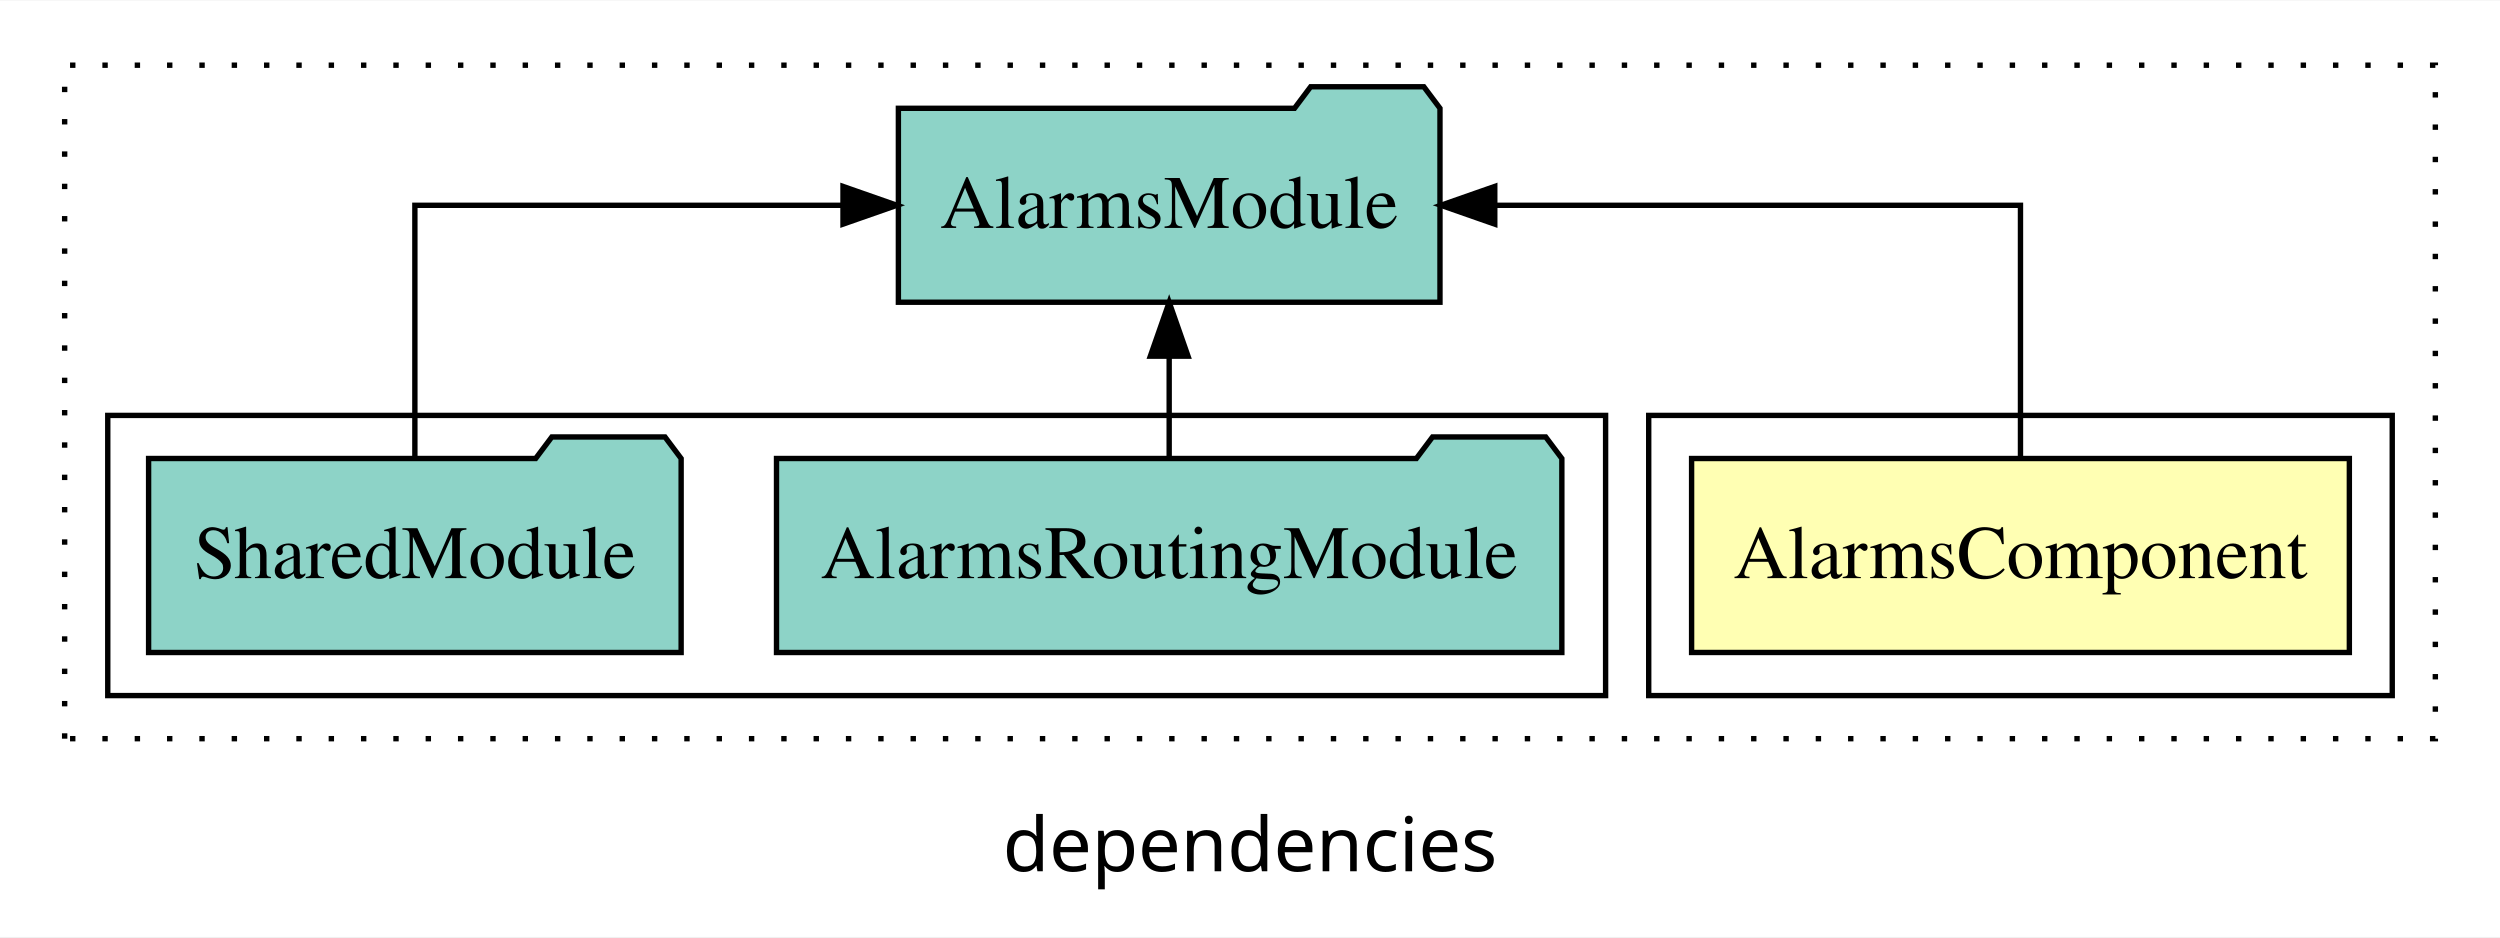
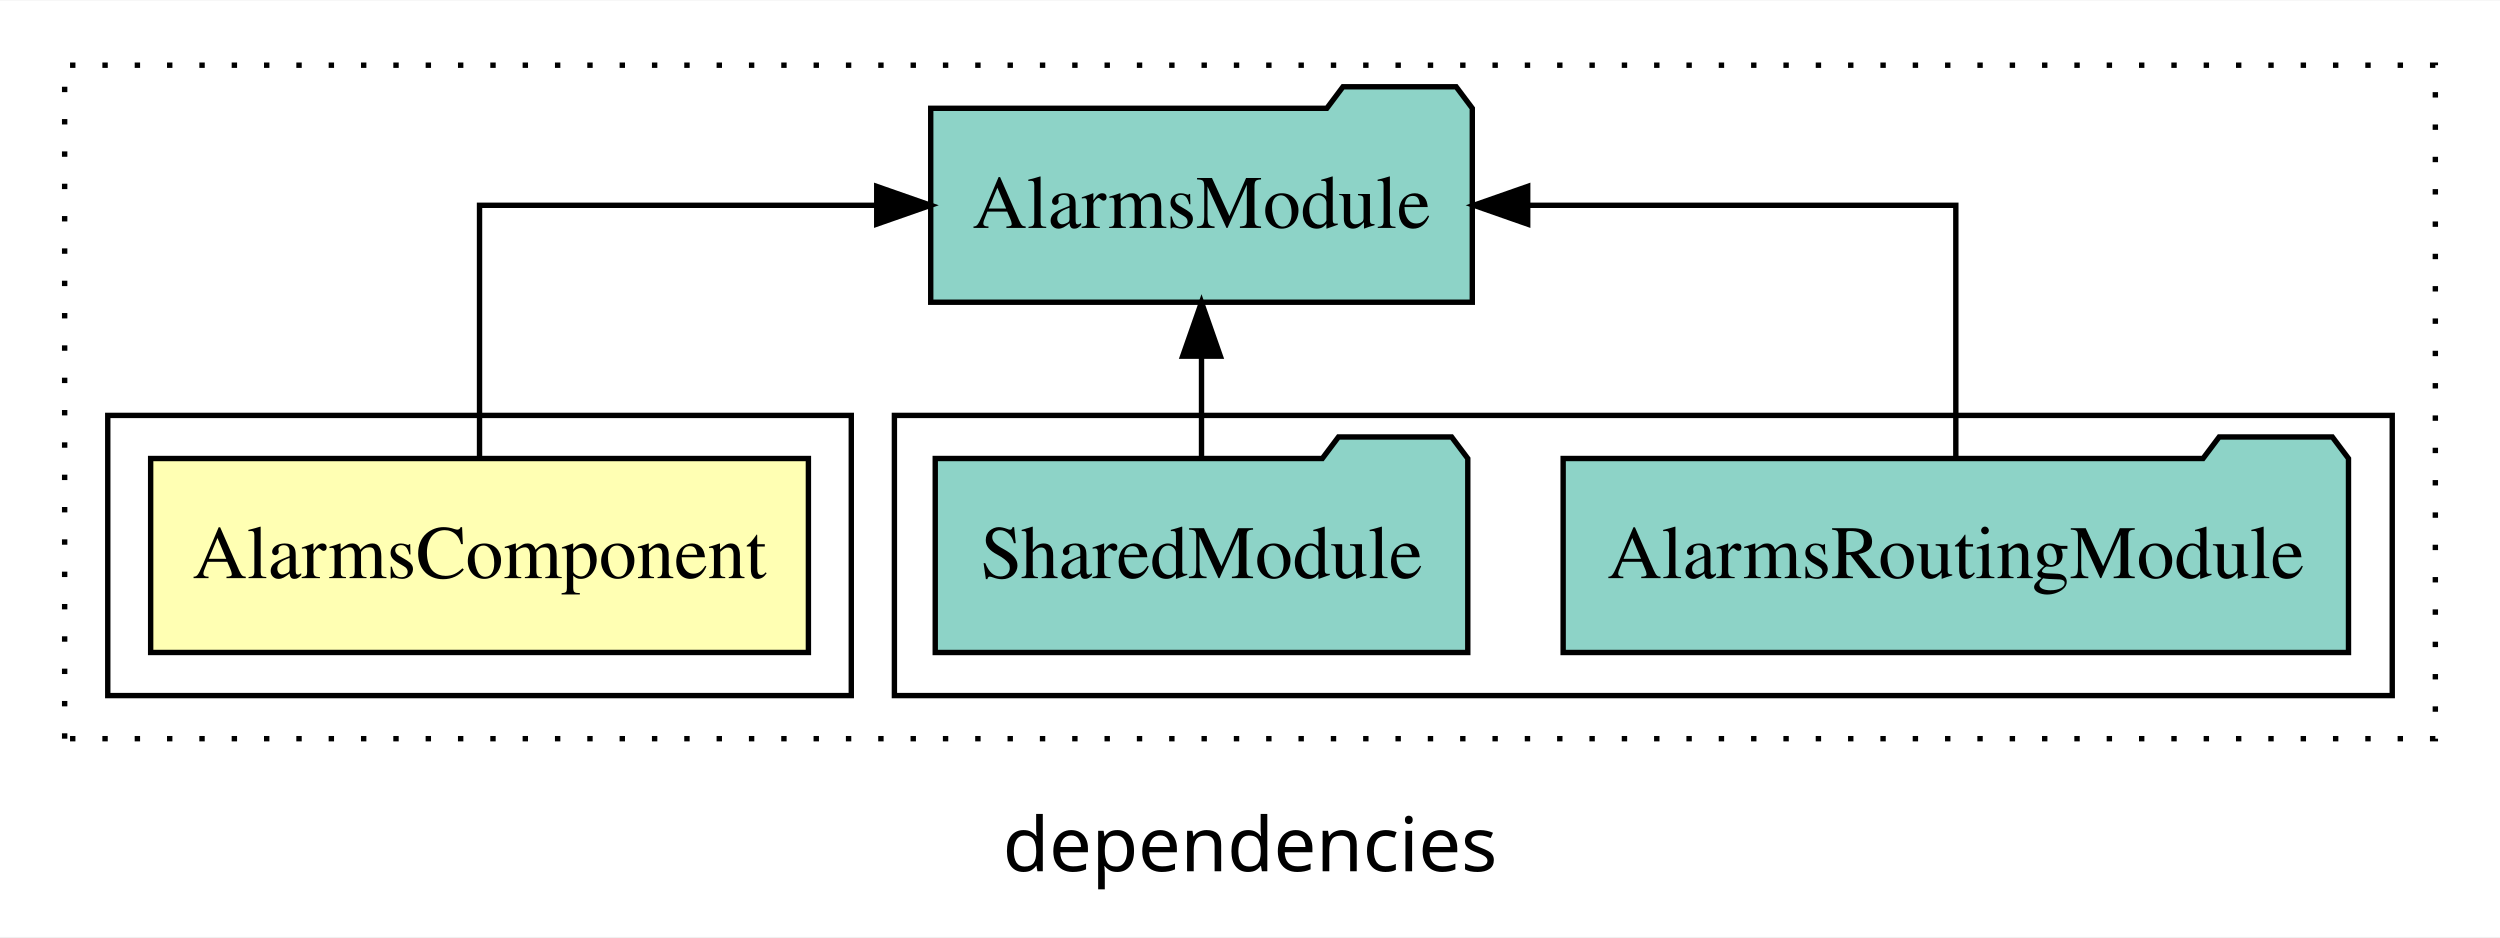
<svg xmlns="http://www.w3.org/2000/svg" width="464pt" height="174pt" viewBox="0.00 0.00 464.00 173.80">
  <g id="graph0" class="graph" transform="scale(1 1) rotate(0) translate(4 169.8)">
    <polygon fill="white" stroke="transparent" points="-4,4 -4,-169.8 460,-169.8 460,4 -4,4" />
    <text text-anchor="middle" x="228" y="-8.2" font-family="sans-serif" font-size="14.00">dependencies</text>
    <g id="clust1" class="cluster">
      <polygon fill="none" stroke="black" stroke-dasharray="1,5" points="8,-32.8 8,-157.8 448,-157.8 448,-32.8 8,-32.8" />
    </g>
+     <g id="clust4" class="cluster">
+       <polygon fill="none" stroke="black" points="162,-40.8 162,-92.8 440,-92.8 440,-40.8 162,-40.8" />
+     </g>
    <g id="clust2" class="cluster">
-       <polygon fill="none" stroke="black" points="302,-40.8 302,-92.8 440,-92.8 440,-40.8 302,-40.8" />
-     </g>
-     <g id="clust4" class="cluster">
-       <polygon fill="none" stroke="black" points="16,-40.8 16,-92.8 294,-92.8 294,-40.8 16,-40.8" />
+       <polygon fill="none" stroke="black" points="16,-40.8 16,-92.8 154,-92.8 154,-40.8 16,-40.8" />
    </g>
    <g id="node1" class="node">
-       <polygon fill="#ffffb3" stroke="black" points="432.04,-84.8 309.96,-84.8 309.96,-48.8 432.04,-48.8 432.04,-84.8" />
-       <text text-anchor="middle" x="371" y="-62.6" font-family="Times,serif" font-size="14.00">AlarmsComponent</text>
+       <polygon fill="#ffffb3" stroke="black" points="146.04,-84.8 23.96,-84.8 23.96,-48.8 146.04,-48.8 146.04,-84.8" />
+       <text text-anchor="middle" x="85" y="-62.6" font-family="Times,serif" font-size="14.00">AlarmsComponent</text>
    </g>
    <g id="node2" class="node">
-       <polygon fill="#8dd3c7" stroke="black" points="263.26,-149.8 260.26,-153.8 239.26,-153.8 236.26,-149.8 162.74,-149.8 162.74,-113.8 263.26,-113.8 263.26,-149.8" />
-       <text text-anchor="middle" x="213" y="-127.6" font-family="Times,serif" font-size="14.00">AlarmsModule</text>
+       <polygon fill="#8dd3c7" stroke="black" points="269.26,-149.8 266.26,-153.8 245.26,-153.8 242.26,-149.8 168.74,-149.8 168.74,-113.8 269.26,-113.8 269.26,-149.8" />
+       <text text-anchor="middle" x="219" y="-127.6" font-family="Times,serif" font-size="14.00">AlarmsModule</text>
    </g>
    <g id="edge1" class="edge">
-       <path fill="none" stroke="black" d="M371,-84.91C371,-104.14 371,-131.8 371,-131.8 371,-131.8 273.43,-131.8 273.43,-131.8" />
-       <polygon fill="black" stroke="black" points="273.43,-128.3 263.43,-131.8 273.43,-135.3 273.43,-128.3" />
+       <path fill="none" stroke="black" d="M85,-84.91C85,-104.14 85,-131.8 85,-131.8 85,-131.8 158.72,-131.8 158.72,-131.8" />
+       <polygon fill="black" stroke="black" points="158.72,-135.3 168.72,-131.8 158.72,-128.3 158.72,-135.3" />
    </g>
    <g id="node3" class="node">
-       <polygon fill="#8dd3c7" stroke="black" points="285.88,-84.8 282.88,-88.8 261.88,-88.8 258.88,-84.8 140.12,-84.8 140.12,-48.8 285.88,-48.8 285.88,-84.8" />
-       <text text-anchor="middle" x="213" y="-62.6" font-family="Times,serif" font-size="14.00">AlarmsRoutingModule</text>
+       <polygon fill="#8dd3c7" stroke="black" points="431.88,-84.8 428.88,-88.8 407.88,-88.8 404.88,-84.8 286.12,-84.8 286.12,-48.8 431.88,-48.8 431.88,-84.8" />
+       <text text-anchor="middle" x="359" y="-62.6" font-family="Times,serif" font-size="14.00">AlarmsRoutingModule</text>
    </g>
    <g id="edge2" class="edge">
-       <path fill="none" stroke="black" d="M213,-84.91C213,-84.91 213,-103.79 213,-103.79" />
-       <polygon fill="black" stroke="black" points="209.5,-103.79 213,-113.79 216.5,-103.79 209.5,-103.79" />
+       <path fill="none" stroke="black" d="M359,-84.91C359,-104.14 359,-131.8 359,-131.8 359,-131.8 279.54,-131.8 279.54,-131.8" />
+       <polygon fill="black" stroke="black" points="279.54,-128.3 269.54,-131.8 279.54,-135.3 279.54,-128.3" />
    </g>
    <g id="node4" class="node">
-       <polygon fill="#8dd3c7" stroke="black" points="122.42,-84.8 119.42,-88.8 98.42,-88.8 95.42,-84.8 23.58,-84.8 23.58,-48.8 122.42,-48.8 122.42,-84.8" />
-       <text text-anchor="middle" x="73" y="-62.6" font-family="Times,serif" font-size="14.00">SharedModule</text>
+       <polygon fill="#8dd3c7" stroke="black" points="268.42,-84.8 265.42,-88.8 244.42,-88.8 241.42,-84.8 169.58,-84.8 169.58,-48.8 268.42,-48.8 268.42,-84.8" />
+       <text text-anchor="middle" x="219" y="-62.6" font-family="Times,serif" font-size="14.00">SharedModule</text>
    </g>
    <g id="edge3" class="edge">
-       <path fill="none" stroke="black" d="M73,-84.91C73,-104.14 73,-131.8 73,-131.8 73,-131.8 152.46,-131.8 152.46,-131.8" />
-       <polygon fill="black" stroke="black" points="152.46,-135.3 162.46,-131.8 152.46,-128.3 152.46,-135.3" />
+       <path fill="none" stroke="black" d="M219,-84.91C219,-84.91 219,-103.79 219,-103.79" />
+       <polygon fill="black" stroke="black" points="215.5,-103.79 219,-113.79 222.5,-103.79 215.5,-103.79" />
    </g>
  </g>
</svg>
